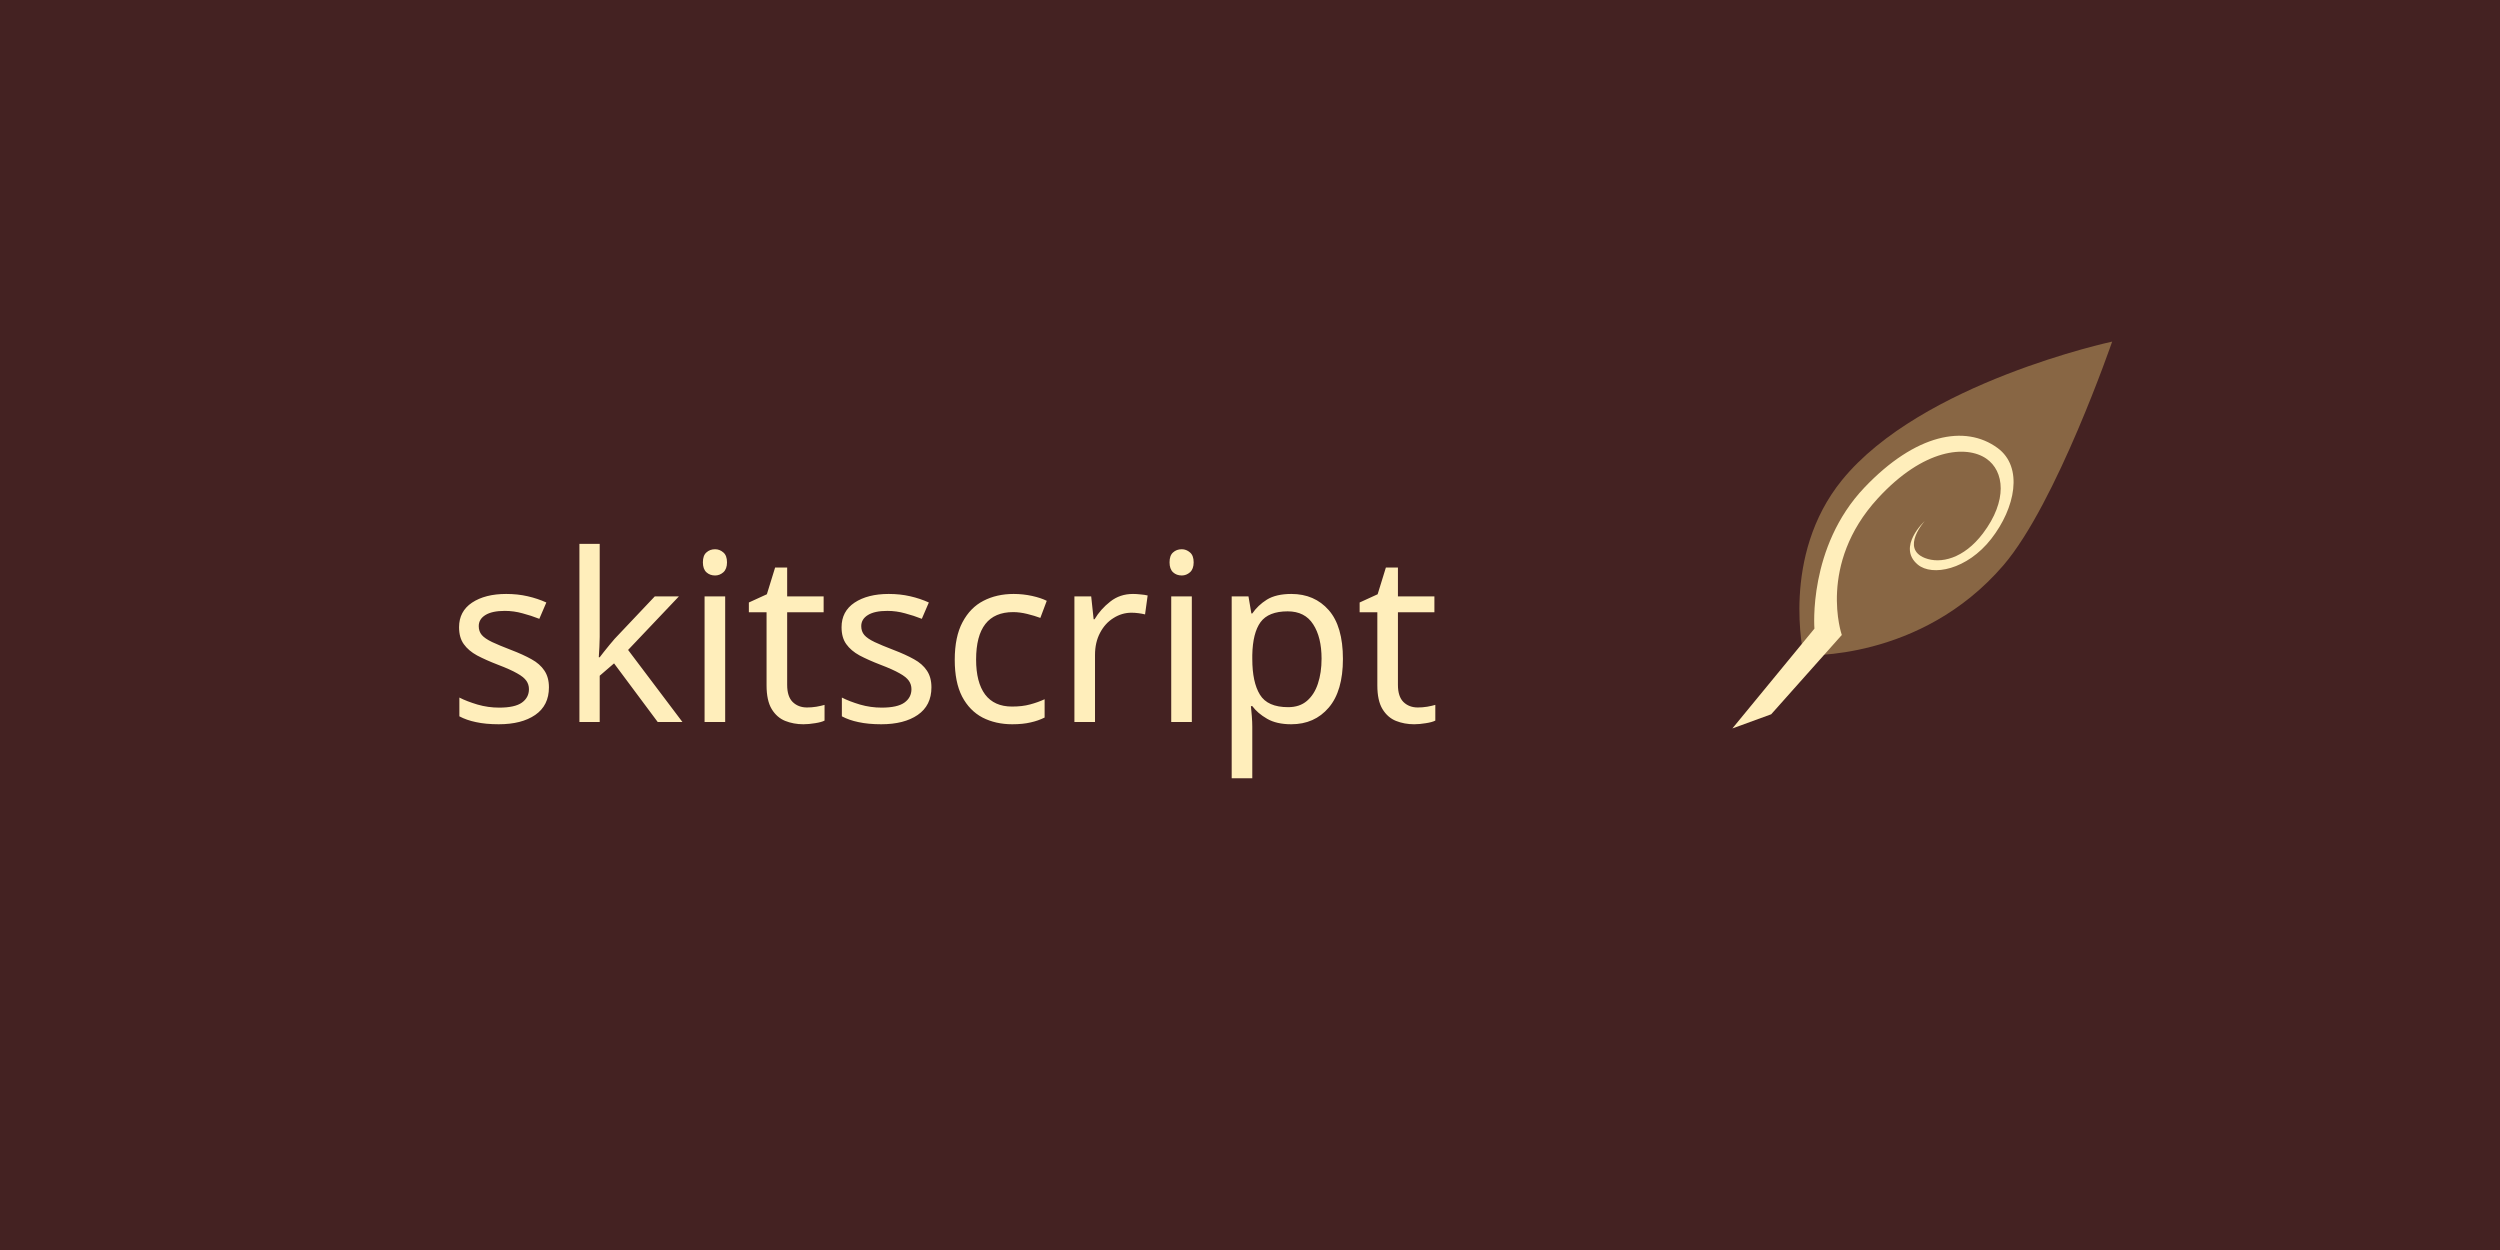
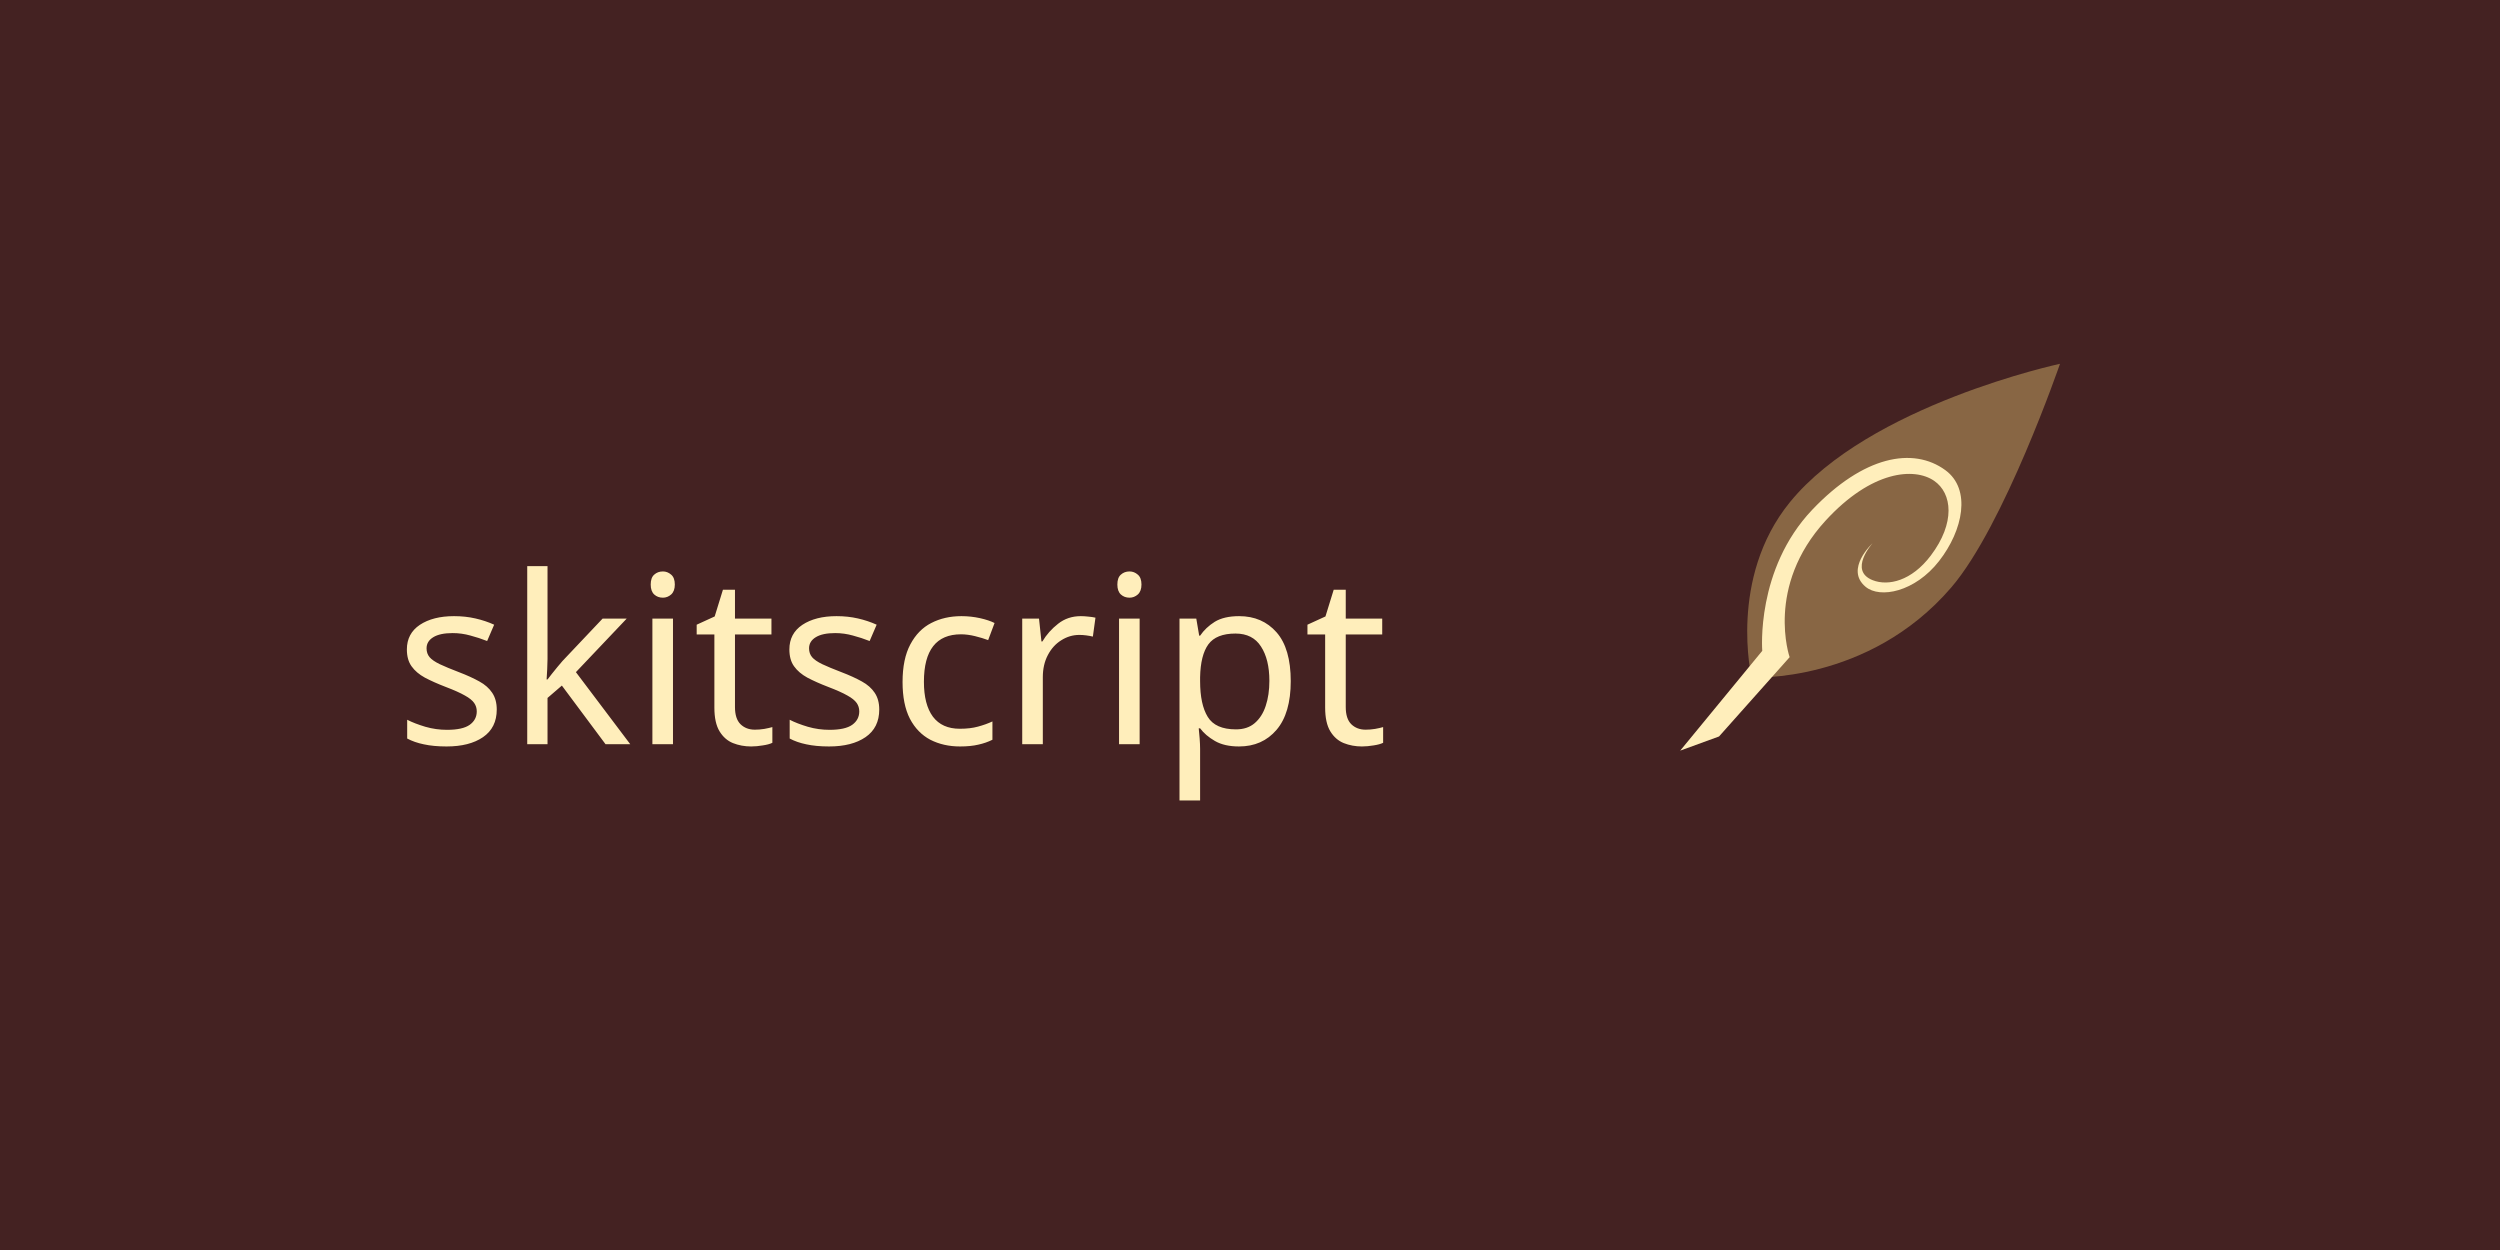
<svg xmlns="http://www.w3.org/2000/svg" width="256" height="128" viewBox="0 0 256 128" version="1.1" id="svg8">
  <defs id="defs2" />
  <g id="layer2" style="display:inline;opacity:1">
    <rect style="opacity:1;fill:#442222;fill-opacity:1;stroke:none;stroke-width:2.003;stroke-miterlimit:4;stroke-dasharray:none;stroke-dashoffset:0;stroke-opacity:1" id="rect893" width="264.571" height="136" x="-4" y="-4" />
-     <text xml:space="preserve" style="font-size:24px;fill:#ffeebb;fill-opacity:1" x="177.501" y="73.931" id="text17564">
-       <tspan id="tspan17562" x="177.501" y="73.931" style="font-style:normal;font-variant:normal;font-weight:normal;font-stretch:normal;font-size:24px;font-family:'Reggae One';-inkscape-font-specification:'Reggae One';text-align:end;text-anchor:end;fill:#ffeebb;fill-opacity:1">skitscript</tspan>
+     <text xml:space="preserve" style="font-size:24px;fill:#ffeebb;fill-opacity:1" x="172.159" y="76.204" id="text17564">
+       <tspan id="tspan17562" x="172.159" y="76.204" style="font-style:normal;font-variant:normal;font-weight:normal;font-stretch:normal;font-size:24px;font-family:'Reggae One';-inkscape-font-specification:'Reggae One';text-align:end;text-anchor:end;fill:#ffeebb;fill-opacity:1">skitscript</tspan>
    </text>
-     <g id="g329" transform="translate(0.7576141,3.535534)">
+     <g id="g329" transform="translate(-4.58421,5.808377)">
      <path style="fill:#886644;fill-opacity:1;stroke:none;stroke-width:1px;stroke-linecap:butt;stroke-linejoin:miter;stroke-opacity:1" d="m 183.945,63.561 c 0,0 11.953,0.664 20.439,-9.203 5.427,-6.31 11.144,-22.913 11.144,-22.913 0,0 -19.541,4.187 -27.667,14.183 -6.311,7.764 -3.916,17.933 -3.916,17.933 z" id="path891" />
      <path style="fill:#ffeebb;fill-opacity:1;stroke:none;stroke-width:1px;stroke-linecap:butt;stroke-linejoin:miter;stroke-opacity:1" d="m 176.636,71.058 3.977,-1.452 7.23,-8.12 c 0,0 -2.513,-7.222 3.674,-13.974 4.736,-5.168 9.102,-5.467 11.113,-4.091 1.874,1.282 2.197,4.316 -0.335,7.664 -1.964,2.597 -4.351,3.145 -5.943,2.52 -2.528,-0.993 -0.017,-3.787 -0.017,-3.787 0,0 -2.879,2.645 -0.719,4.457 1.485,1.245 5.066,0.527 7.528,-2.629 2.462,-3.157 3.319,-7.348 0.647,-9.308 -3.315,-2.431 -8.399,-1.449 -13.628,4.047 -5.81,6.106 -5.123,14.451 -5.123,14.451 z" id="path889" />
    </g>
  </g>
</svg>
